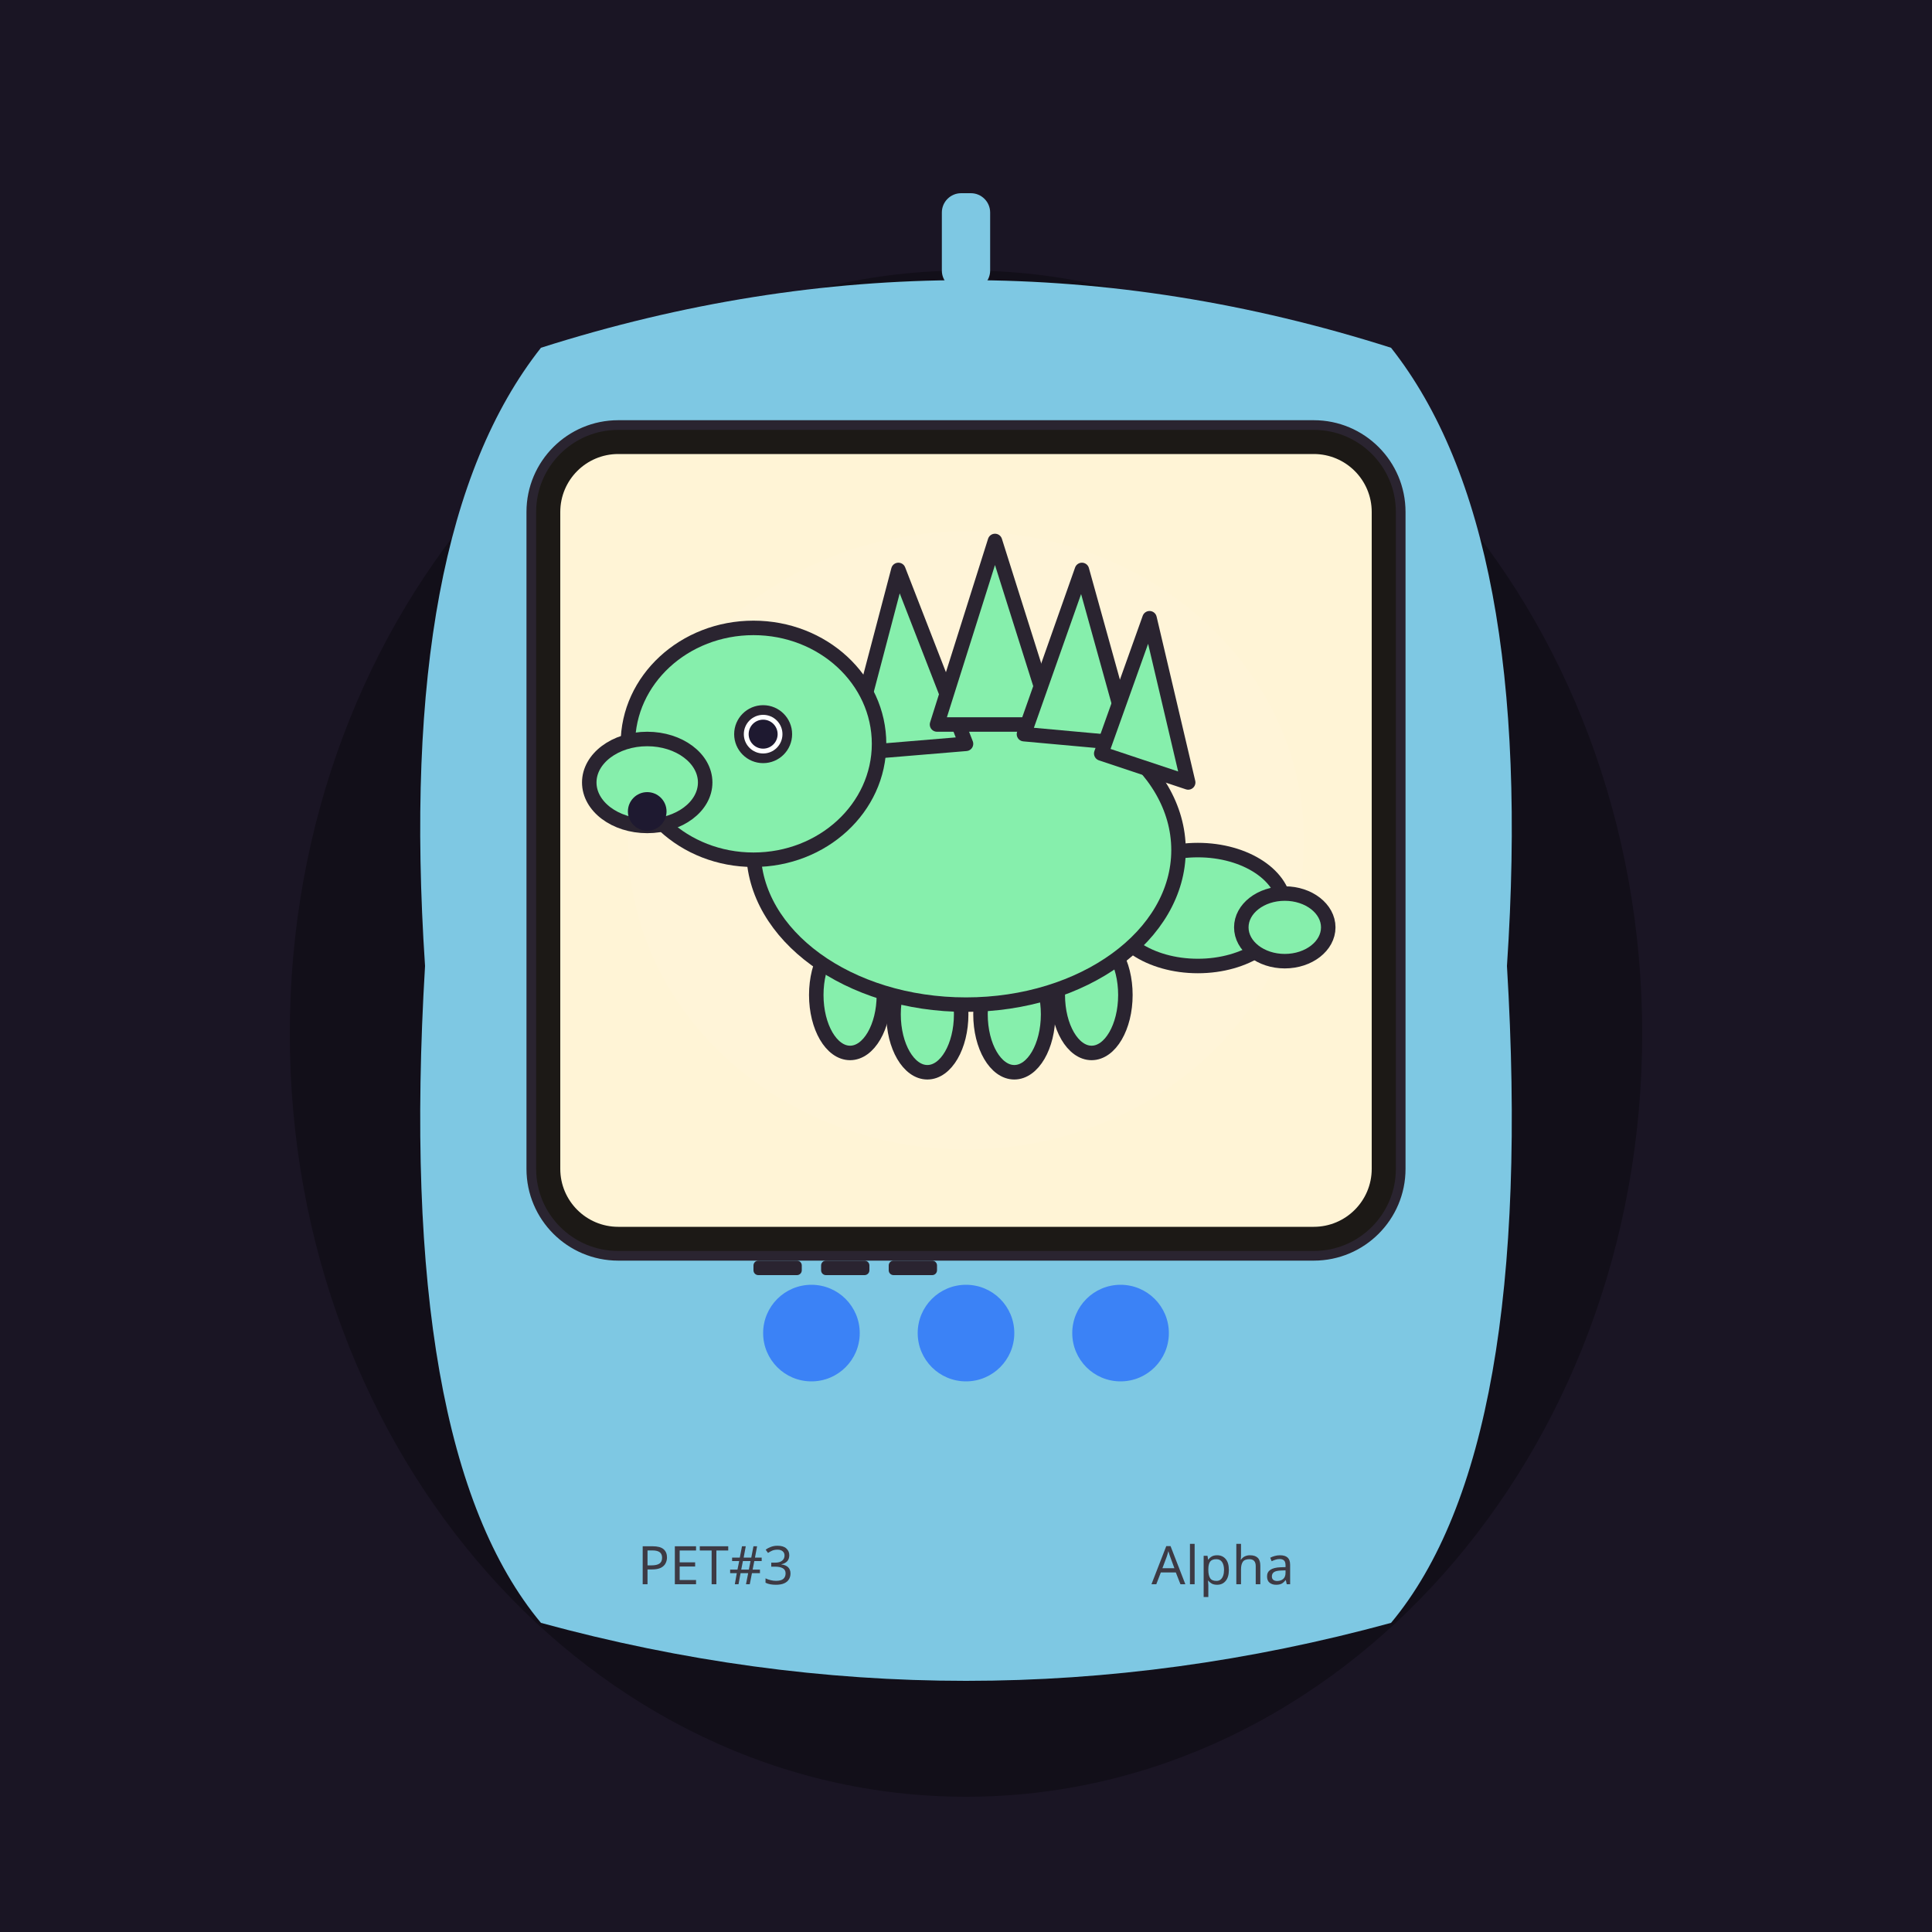
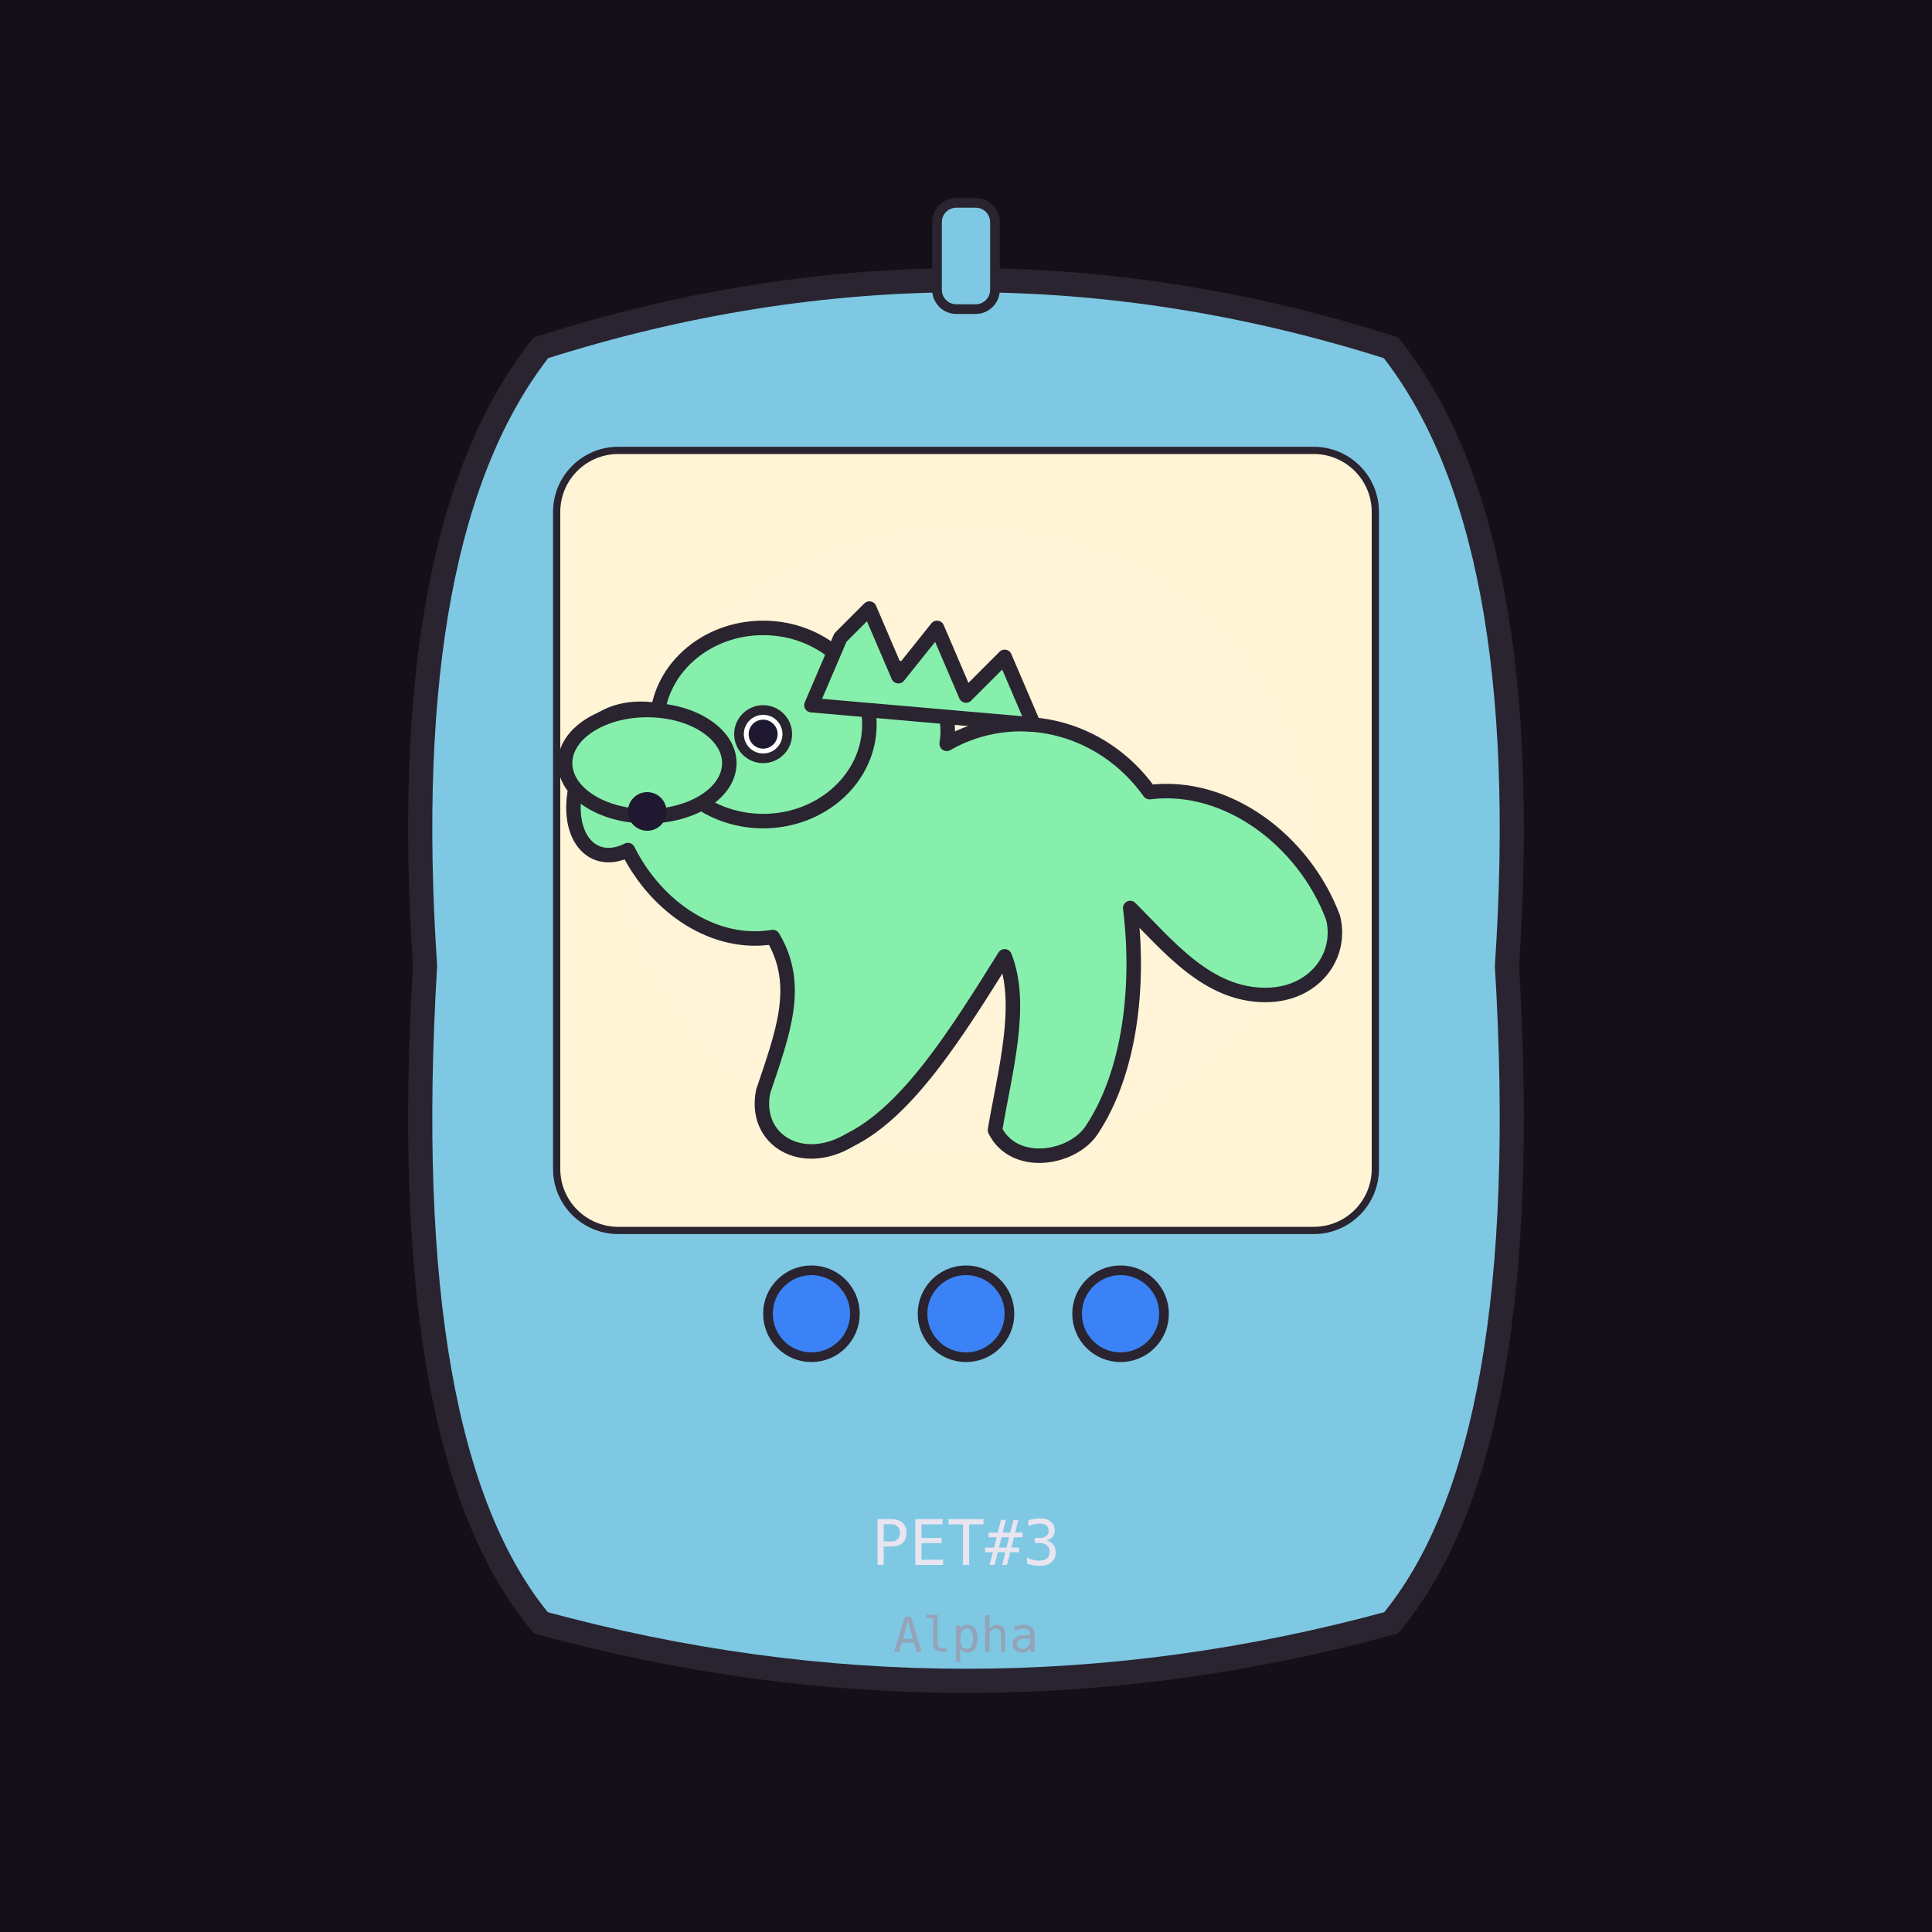
<svg xmlns="http://www.w3.org/2000/svg" viewBox="0 0 400 400">
  <defs>
    <clipPath id="scr">
      <rect x="116" y="94" width="168" height="160" rx="12" />
    </clipPath>
  </defs>
-   <rect width="400" height="400" fill="#1a1524" />
-   <ellipse cx="200" cy="214" rx="140" ry="158" fill="#000" fill-opacity=".3" />
-   <path fill="#7ec8e3" d="M112 72 Q200 44 288 72 Q318 110 312 200 Q318 300 288 336 Q200 360 112 336 Q82 300 88 200 Q82 110 112 72 Z" />
-   <rect x="195" y="40" width="10" height="20" rx="4" fill="#7ec8e3" />
-   <rect x="110" y="88" width="180" height="172" rx="18" fill="#1c1916" stroke="#2a2430" stroke-width="2" />
-   <rect data-spk="1" x="156" y="261" width="10" height="3" rx="1" fill="#2a2430" />
-   <rect data-spk="1" x="170" y="261" width="10" height="3" rx="1" fill="#2a2430" />
-   <rect data-spk="1" x="184" y="261" width="10" height="3" rx="1" fill="#2a2430" />
-   <circle cx="168" cy="276" r="10" fill="#3b82f6" />
-   <circle cx="200" cy="276" r="10" fill="#3b82f6" />
-   <circle cx="232" cy="276" r="10" fill="#3b82f6" />
-   <text data-foot="1" x="132" y="328" text-anchor="start" fill="#3d3a44" font-size="11" font-family="sans-serif">PET#3</text>
-   <text data-gen="1" x="268" y="328" text-anchor="end" fill="#3d3a44" font-size="11" font-family="sans-serif">Alpha</text>
+   <rect width="400" height="400" fill="#141018" />
+   <path fill="#7ec8e3" stroke="#2a2430" stroke-width="5" d="M112 72 Q200 44 288 72 Q318 110 312 200 Q318 300 288 336 Q200 360 112 336 Q82 300 88 200 Q82 110 112 72 Z" />
+   <rect x="194" y="42" width="12" height="22" rx="4" fill="#7ec8e3" stroke="#2a2430" stroke-width="2" />
+   <rect x="116" y="94" width="168" height="160" rx="12" fill="#0c0a10" stroke="#2a2430" stroke-width="3" />
+   <circle cx="168" cy="272" r="9" fill="#3b82f6" stroke="#2a2430" stroke-width="2" />
+   <circle cx="200" cy="272" r="9" fill="#3b82f6" stroke="#2a2430" stroke-width="2" />
+   <circle cx="232" cy="272" r="9" fill="#3b82f6" stroke="#2a2430" stroke-width="2" />
+   <text x="200" y="324" text-anchor="middle" fill="#e8e4f0" font-size="13" font-family="monospace">PET#3</text>
+   <text x="200" y="342" text-anchor="middle" fill="#94a3b8" font-size="10" font-family="monospace">Alpha</text>
  <g clip-path="url(#scr)">
    <g>
      <rect x="116" y="94" width="168" height="160" fill="#fff4d6" />
      <ellipse cx="200" cy="174" rx="70" ry="64" fill="#fff" fill-opacity=".04">
        <animate attributeName="fill-opacity" values=".04;.12;.04" dur="2.8s" repeatCount="indefinite" />
      </ellipse>
      <g data-dino="1">
-         <ellipse cx="176" cy="206" rx="7" ry="12" fill="#86efac" stroke="#2a2430" stroke-width="3" stroke-linejoin="round" />
-         <ellipse cx="192" cy="210" rx="7" ry="12" fill="#86efac" stroke="#2a2430" stroke-width="3" stroke-linejoin="round" />
-         <ellipse cx="210" cy="210" rx="7" ry="12" fill="#86efac" stroke="#2a2430" stroke-width="3" stroke-linejoin="round" />
-         <ellipse cx="226" cy="206" rx="7" ry="12" fill="#86efac" stroke="#2a2430" stroke-width="3" stroke-linejoin="round" />
-         <ellipse data-tail="1" cx="248" cy="188" rx="18" ry="12" fill="#86efac" stroke="#2a2430" stroke-width="3" stroke-linejoin="round" />
-         <ellipse cx="266" cy="192" rx="9" ry="7" fill="#86efac" stroke="#2a2430" stroke-width="3" stroke-linejoin="round" />
-         <ellipse data-dino-body="1" cx="200" cy="176" rx="44" ry="32" fill="#86efac" stroke="#2a2430" stroke-width="3" stroke-linejoin="round" />
-         <polygon data-ridge="1" points="176,156 186,118 200,154" fill="#86efac" stroke="#2a2430" stroke-width="3" stroke-linejoin="round" />
-         <polygon points="194,150 206,112 218,150" fill="#86efac" stroke="#2a2430" stroke-width="3" stroke-linejoin="round" />
-         <polygon points="212,152 224,118 234,154" fill="#86efac" stroke="#2a2430" stroke-width="3" stroke-linejoin="round" />
-         <polygon points="228,156 238,128 246,162" fill="#86efac" stroke="#2a2430" stroke-width="3" stroke-linejoin="round" />
-         <ellipse data-dino-head="1" cx="156" cy="154" rx="26" ry="24" fill="#86efac" stroke="#2a2430" stroke-width="3" stroke-linejoin="round" />
-         <ellipse data-snout="1" cx="134" cy="162" rx="12" ry="9" fill="#86efac" stroke="#2a2430" stroke-width="3" stroke-linejoin="round" />
+         <path data-dino-body="1" data-tail="1" d="M120 160 C118 150 128 144 140 148 C148 134 164 128 176 140 C186 134 198 142 196 154 C210 146 228 150 238 164 C254 162 270 174 276 190 C278 198 272 206 262 206 C250 206 242 196 234 188 C236 204 234 222 226 234 C222 240 210 242 206 234 C208 222 212 208 208 198 C198 214 188 230 176 236 C166 242 156 236 158 226 C162 214 166 204 160 194 C148 196 136 188 130 176 C122 180 116 172 120 160 Z" fill="#86efac" stroke="#2a2430" stroke-width="3" stroke-linejoin="round" />
+         <ellipse data-dino-head="1" cx="158" cy="150" rx="22" ry="20" fill="#86efac" stroke="#2a2430" stroke-width="3" stroke-linejoin="round" />
+         <ellipse cx="134" cy="158" rx="17" ry="11" fill="#86efac" stroke="#2a2430" stroke-width="3" stroke-linejoin="round" />
+         <polygon data-ridge="1" points="168,146 174,132 180,126 186,140 194,130 200,144 208,136 214,150" fill="#86efac" stroke="#2a2430" stroke-width="3" stroke-linejoin="round" />
      </g>
      <g data-face="1" data-sp="2" data-cx="158" data-ey="152" data-gap="8">
        <g data-eyes="0" data-kind="0">
          <circle cx="158" cy="152" data-dino-eye="1" r="5" fill="#fff" stroke="#2a2430" stroke-width="2" />
          <circle cx="158" cy="152" r="3" fill="#1e1930">
            <animate attributeName="opacity" values="1;1;1;.2;1" dur="3.2s" repeatCount="indefinite" />
          </circle>
        </g>
        <circle data-snout="1" cx="134" cy="168" r="4" fill="#1e1930" />
      </g>
      <animateTransform attributeName="transform" type="translate" values="0 0;1 -1;-1 1;0 0" dur="9s" repeatCount="indefinite" />
    </g>
  </g>
</svg>
